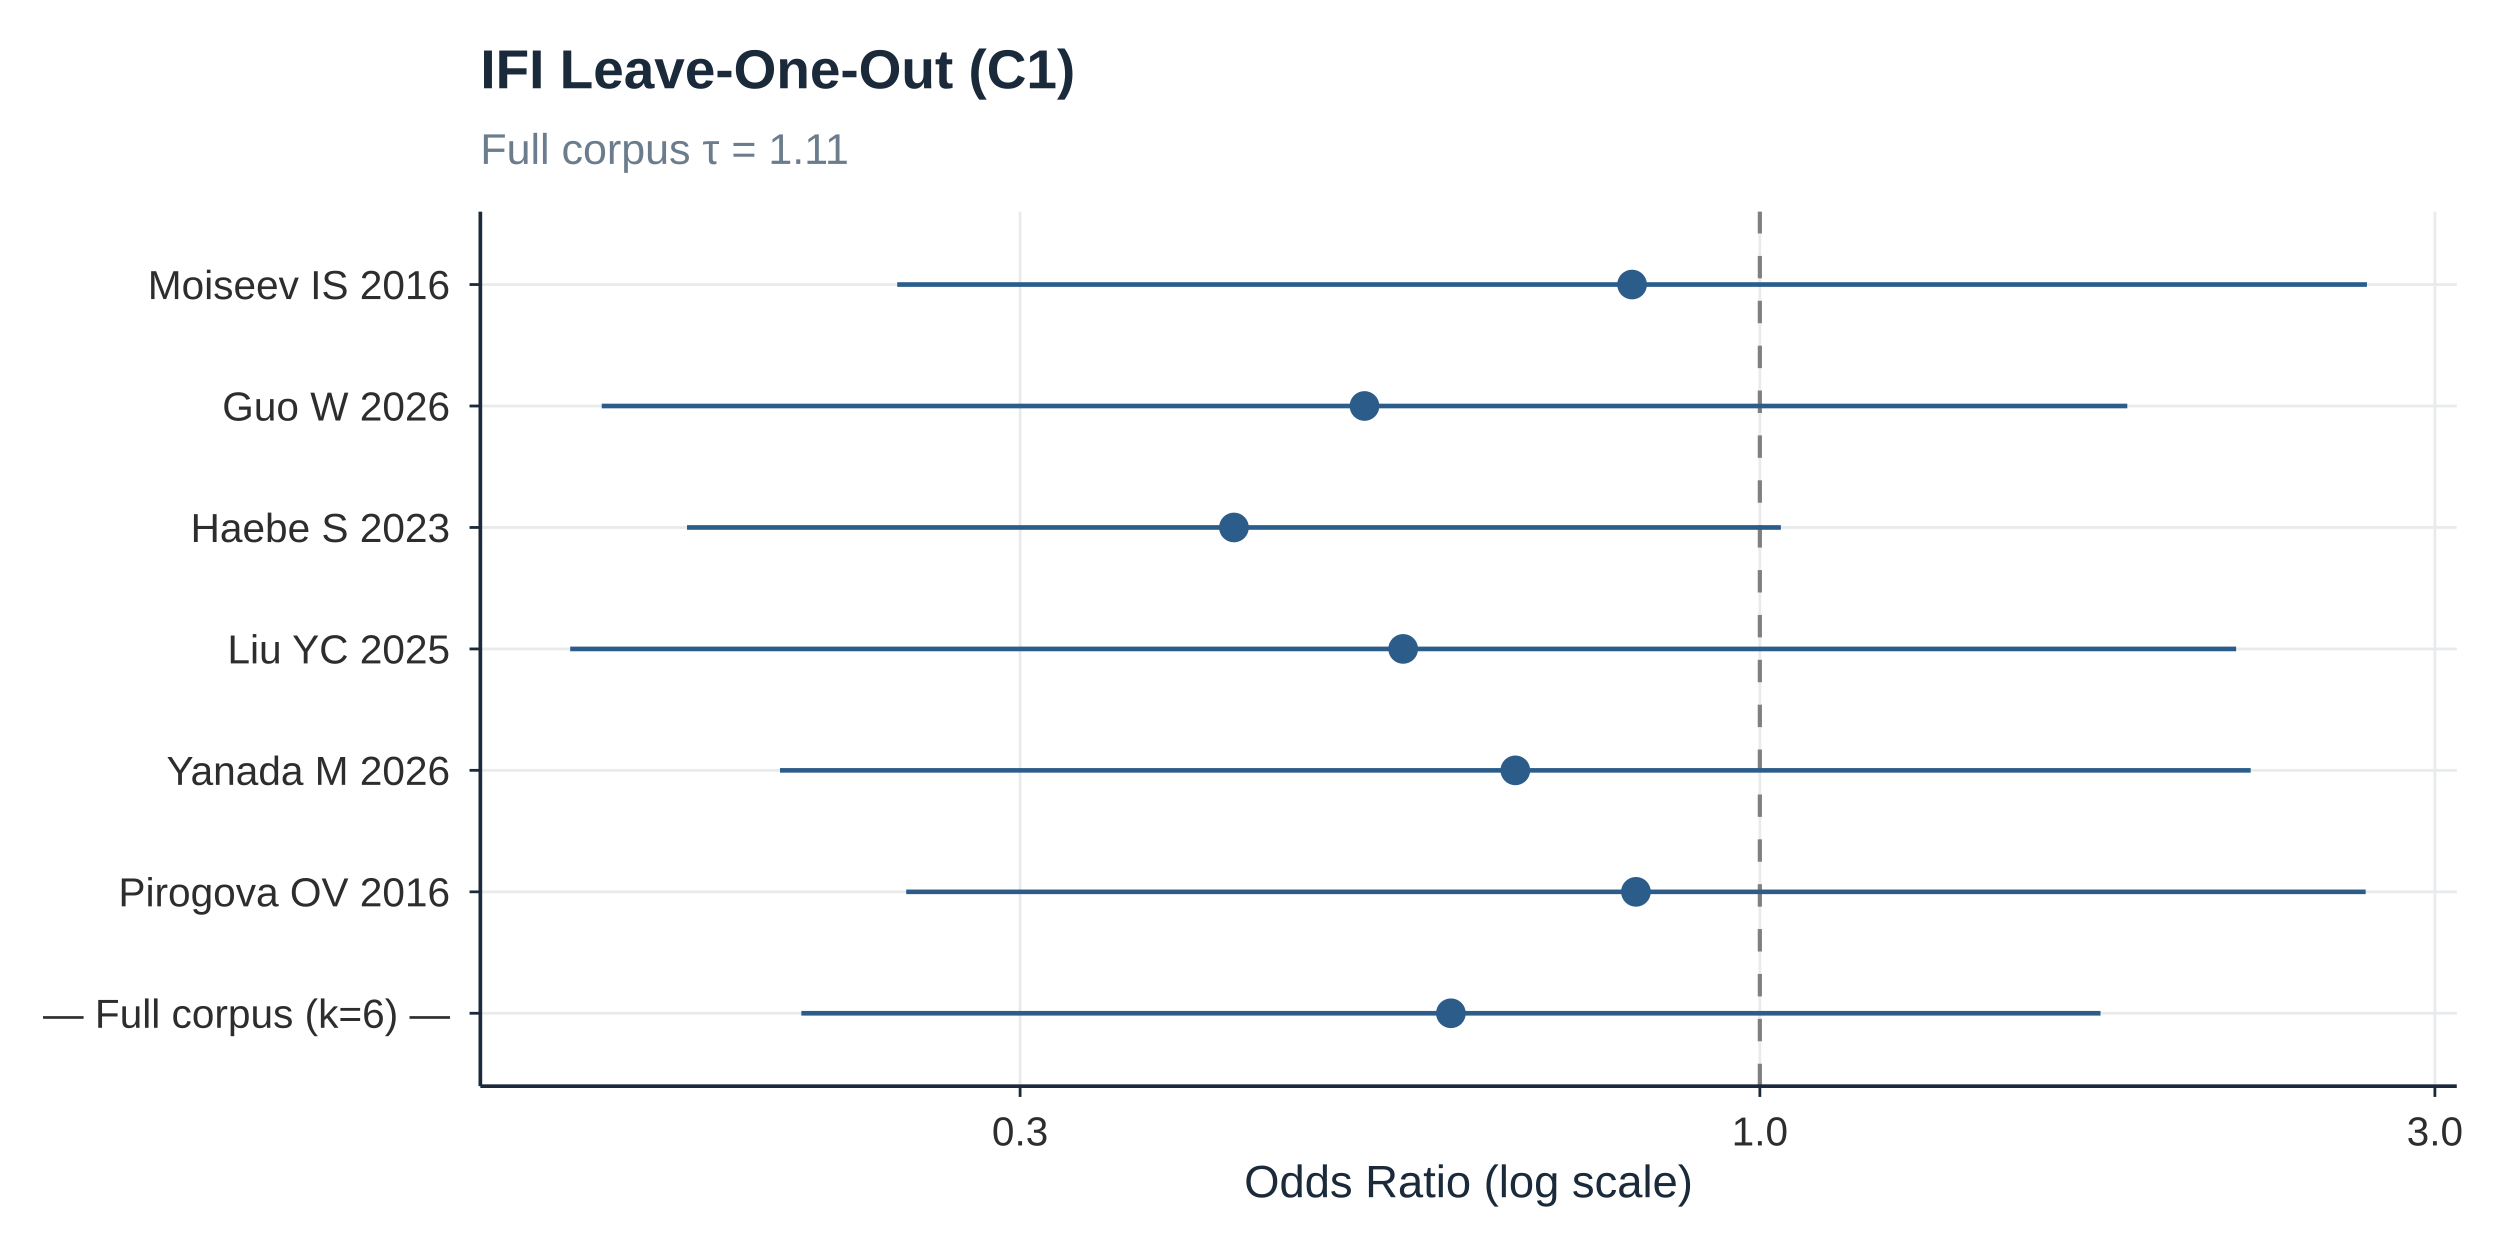
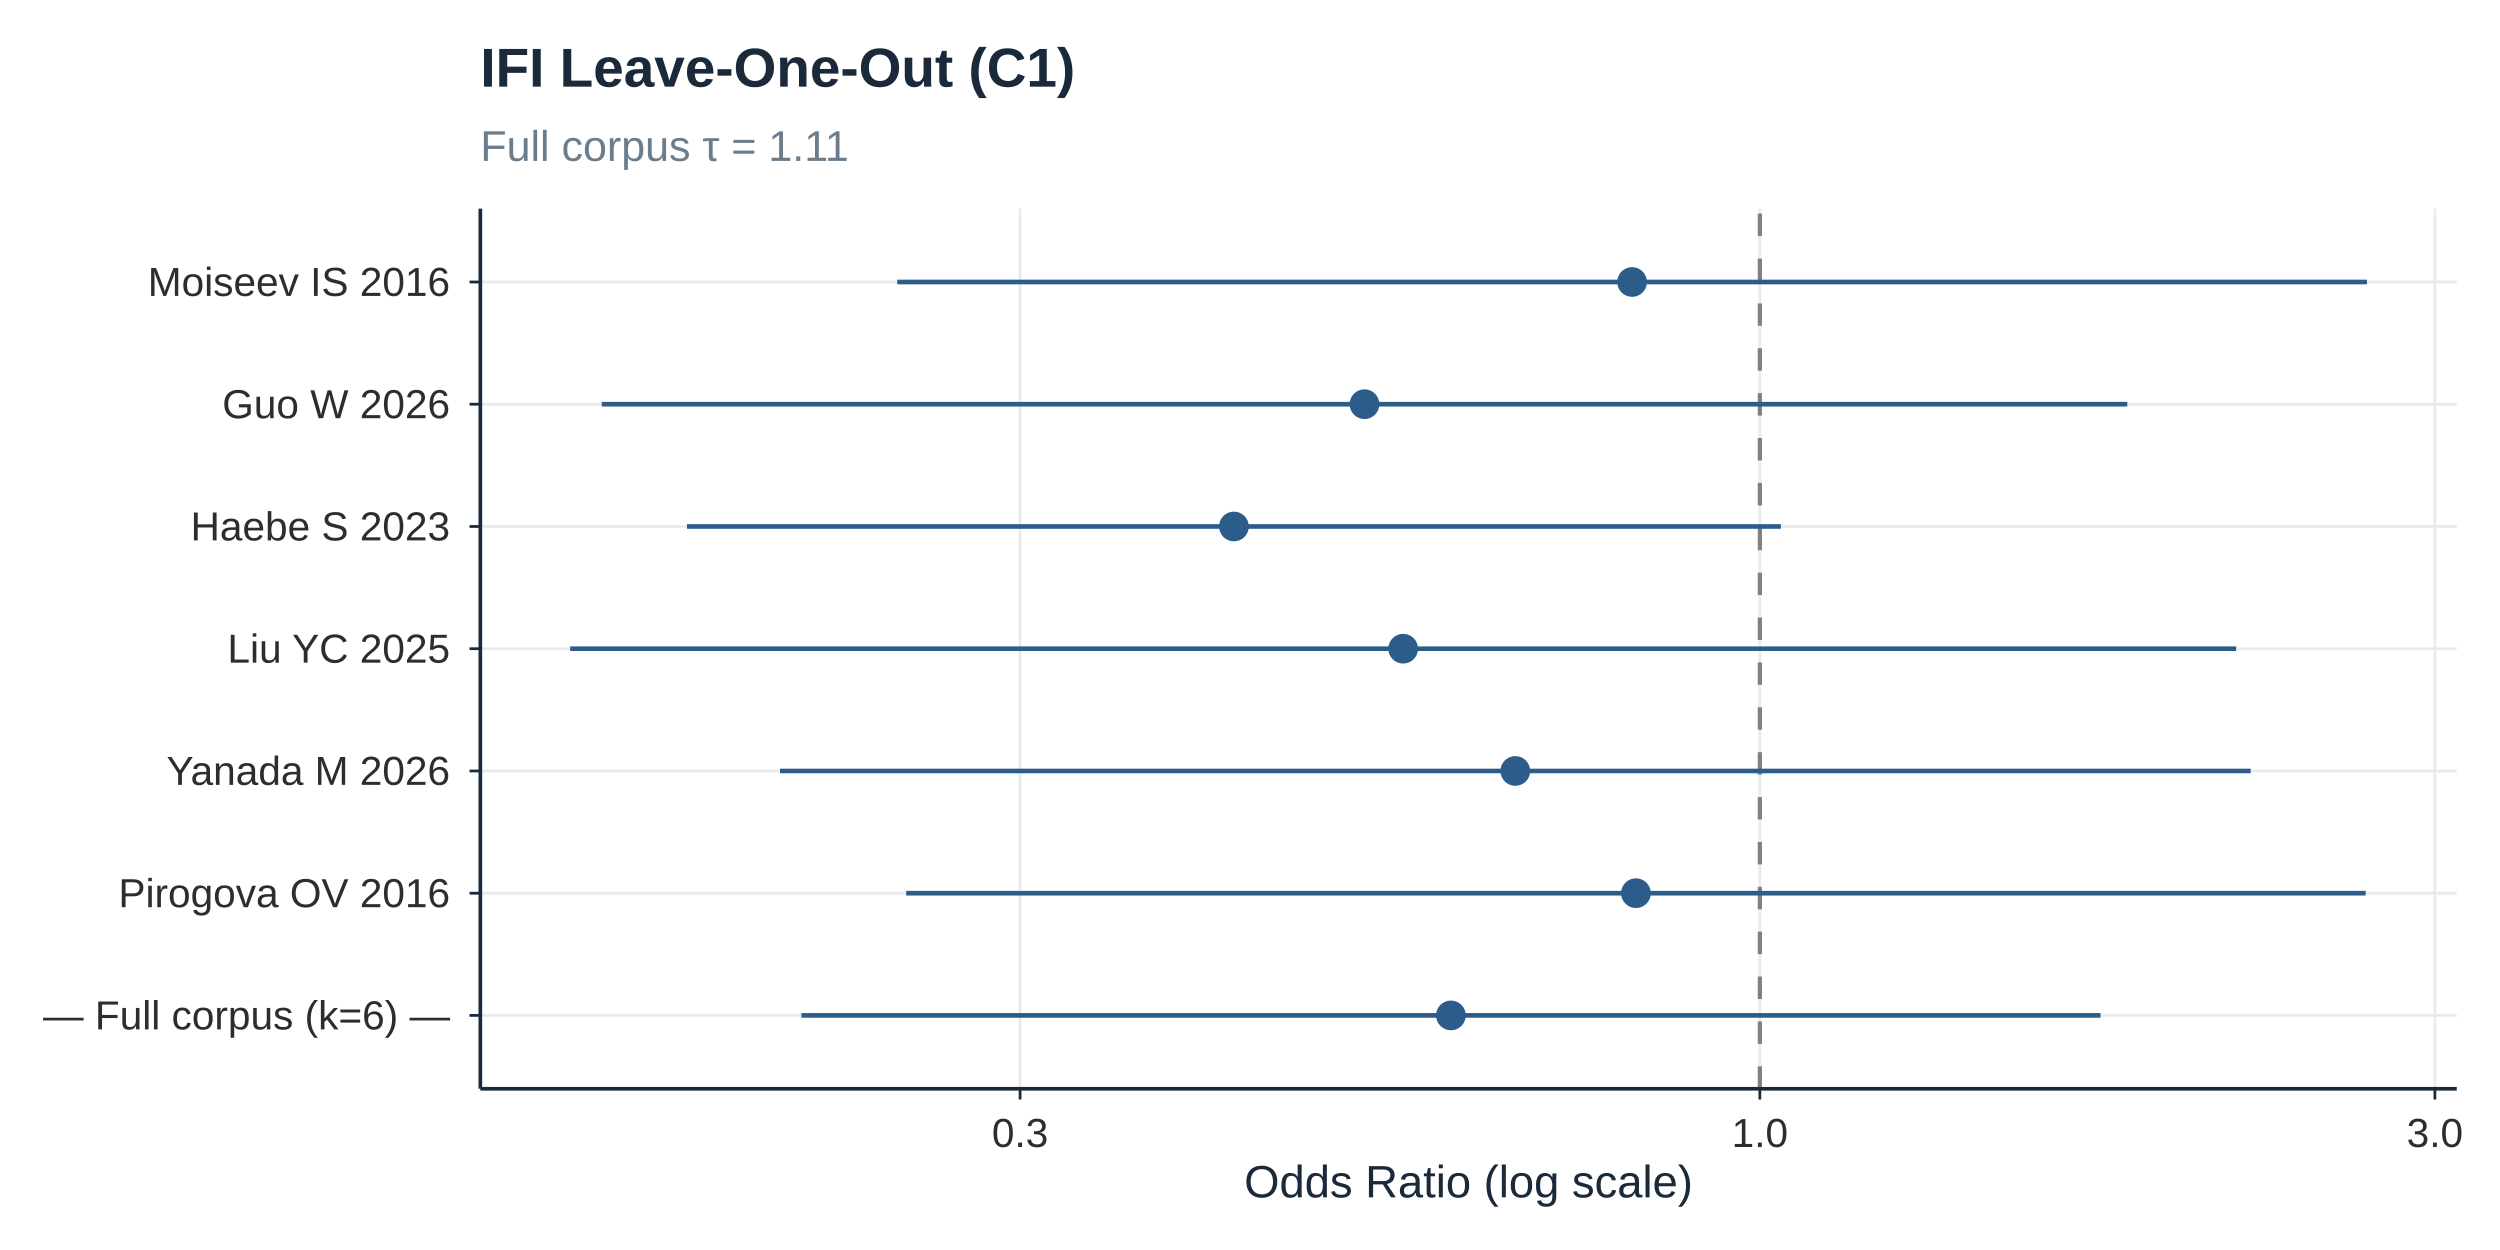
<svg xmlns="http://www.w3.org/2000/svg" width="576.00pt" height="288.00pt" viewBox="0 0 576.00 288.00">
  <g class="svglite">
    <defs>
      <style type="text/css">
    .svglite line, .svglite polyline, .svglite polygon, .svglite path, .svglite rect, .svglite circle {
      fill: none;
      stroke: #000000;
      stroke-linecap: round;
      stroke-linejoin: round;
      stroke-miterlimit: 10.00;
    }
    .svglite text {
      white-space: pre;
    }
    .svglite g.glyphgroup path {
      fill: inherit;
      stroke: none;
    }
  </style>
    </defs>
    <rect width="100%" height="100%" style="stroke: none; fill: #FFFFFF;" />
    <defs>
      <clipPath id="cpMC4wMHw1NzYuMDB8MC4wMHwyODguMDA=">
        <rect x="0.00" y="0.00" width="576.00" height="288.00" />
      </clipPath>
    </defs>
    <g clip-path="url(#cpMC4wMHw1NzYuMDB8MC4wMHwyODguMDA=)">
      <rect x="0.00" y="0.00" width="576.00" height="288.00" style="stroke-width: 0.97; stroke: none; fill: #FFFFFF;" />
    </g>
    <defs>
-       <clipPath id="cpMTEwLjY3fDU2Ni4wNHw0OC43N3wyNTAuMjU=">
-         <rect x="110.67" y="48.77" width="455.37" height="201.48" />
+       <clipPath id="cpMTEwLjY3fDU2Ni4wNHw0OC4wN3wyNTAuODU=">
+         <rect x="110.67" y="48.07" width="455.37" height="202.78" />
      </clipPath>
    </defs>
-     <g clip-path="url(#cpMTEwLjY3fDU2Ni4wNHw0OC43N3wyNTAuMjU=)">
-       <rect x="110.67" y="48.77" width="455.37" height="201.48" style="stroke-width: 0.97; stroke: none; fill: #FFFFFF;" />
-       <polyline points="110.67,233.46 566.04,233.46 " style="stroke-width: 0.64; stroke: #E8EAEC; stroke-linecap: butt;" />
-       <polyline points="110.67,205.48 566.04,205.48 " style="stroke-width: 0.64; stroke: #E8EAEC; stroke-linecap: butt;" />
-       <polyline points="110.67,177.49 566.04,177.49 " style="stroke-width: 0.64; stroke: #E8EAEC; stroke-linecap: butt;" />
-       <polyline points="110.67,149.51 566.04,149.51 " style="stroke-width: 0.64; stroke: #E8EAEC; stroke-linecap: butt;" />
-       <polyline points="110.67,121.53 566.04,121.53 " style="stroke-width: 0.64; stroke: #E8EAEC; stroke-linecap: butt;" />
-       <polyline points="110.67,93.54 566.04,93.54 " style="stroke-width: 0.64; stroke: #E8EAEC; stroke-linecap: butt;" />
-       <polyline points="110.67,65.56 566.04,65.56 " style="stroke-width: 0.64; stroke: #E8EAEC; stroke-linecap: butt;" />
-       <polyline points="235.03,250.25 235.03,48.77 " style="stroke-width: 0.64; stroke: #E8EAEC; stroke-linecap: butt;" />
-       <polyline points="405.47,250.25 405.47,48.77 " style="stroke-width: 0.64; stroke: #E8EAEC; stroke-linecap: butt;" />
-       <polyline points="561.00,250.25 561.00,48.77 " style="stroke-width: 0.64; stroke: #E8EAEC; stroke-linecap: butt;" />
-       <line x1="405.47" y1="250.25" x2="405.47" y2="48.77" style="stroke-width: 0.97; stroke: #808080; stroke-dasharray: 5.17,5.17; stroke-linecap: butt;" />
-       <line x1="206.72" y1="65.56" x2="545.34" y2="65.56" style="stroke-width: 1.07; stroke: #2B5C8A; stroke-linecap: butt;" />
-       <line x1="138.64" y1="93.54" x2="490.13" y2="93.54" style="stroke-width: 1.07; stroke: #2B5C8A; stroke-linecap: butt;" />
-       <line x1="158.29" y1="121.53" x2="410.31" y2="121.53" style="stroke-width: 1.07; stroke: #2B5C8A; stroke-linecap: butt;" />
-       <line x1="131.37" y1="149.51" x2="515.21" y2="149.51" style="stroke-width: 1.07; stroke: #2B5C8A; stroke-linecap: butt;" />
-       <line x1="179.71" y1="177.49" x2="518.56" y2="177.49" style="stroke-width: 1.07; stroke: #2B5C8A; stroke-linecap: butt;" />
-       <line x1="208.79" y1="205.48" x2="545.05" y2="205.48" style="stroke-width: 1.07; stroke: #2B5C8A; stroke-linecap: butt;" />
-       <line x1="184.63" y1="233.46" x2="483.96" y2="233.46" style="stroke-width: 1.07; stroke: #2B5C8A; stroke-linecap: butt;" />
-       <circle cx="376.03" cy="65.56" r="2.78" style="stroke-width: 1.29; stroke: #2B5C8A; fill: #2B5C8A;" />
-       <circle cx="314.38" cy="93.54" r="2.78" style="stroke-width: 1.29; stroke: #2B5C8A; fill: #2B5C8A;" />
-       <circle cx="284.30" cy="121.53" r="2.78" style="stroke-width: 1.29; stroke: #2B5C8A; fill: #2B5C8A;" />
-       <circle cx="323.29" cy="149.51" r="2.78" style="stroke-width: 1.29; stroke: #2B5C8A; fill: #2B5C8A;" />
-       <circle cx="349.13" cy="177.49" r="2.78" style="stroke-width: 1.29; stroke: #2B5C8A; fill: #2B5C8A;" />
-       <circle cx="376.92" cy="205.48" r="2.78" style="stroke-width: 1.29; stroke: #2B5C8A; fill: #2B5C8A;" />
-       <circle cx="334.29" cy="233.46" r="2.78" style="stroke-width: 1.29; stroke: #2B5C8A; fill: #2B5C8A;" />
+     <g clip-path="url(#cpMTEwLjY3fDU2Ni4wNHw0OC4wN3wyNTAuODU=)">
+       <rect x="110.67" y="48.07" width="455.37" height="202.78" style="stroke-width: 0.97; stroke: none; fill: #FFFFFF;" />
+       <polyline points="110.67,233.95 566.04,233.95 " style="stroke-width: 0.64; stroke: #E8EAEC; stroke-linecap: butt;" />
+       <polyline points="110.67,205.79 566.04,205.79 " style="stroke-width: 0.64; stroke: #E8EAEC; stroke-linecap: butt;" />
+       <polyline points="110.67,177.63 566.04,177.63 " style="stroke-width: 0.64; stroke: #E8EAEC; stroke-linecap: butt;" />
+       <polyline points="110.67,149.46 566.04,149.46 " style="stroke-width: 0.64; stroke: #E8EAEC; stroke-linecap: butt;" />
+       <polyline points="110.67,121.30 566.04,121.30 " style="stroke-width: 0.64; stroke: #E8EAEC; stroke-linecap: butt;" />
+       <polyline points="110.67,93.13 566.04,93.13 " style="stroke-width: 0.64; stroke: #E8EAEC; stroke-linecap: butt;" />
+       <polyline points="110.67,64.97 566.04,64.97 " style="stroke-width: 0.64; stroke: #E8EAEC; stroke-linecap: butt;" />
+       <polyline points="235.03,250.85 235.03,48.07 " style="stroke-width: 0.64; stroke: #E8EAEC; stroke-linecap: butt;" />
+       <polyline points="405.47,250.85 405.47,48.07 " style="stroke-width: 0.64; stroke: #E8EAEC; stroke-linecap: butt;" />
+       <polyline points="561.00,250.85 561.00,48.07 " style="stroke-width: 0.64; stroke: #E8EAEC; stroke-linecap: butt;" />
+       <line x1="405.47" y1="250.85" x2="405.47" y2="48.07" style="stroke-width: 0.97; stroke: #808080; stroke-dasharray: 5.17,5.17; stroke-linecap: butt;" />
+       <line x1="206.72" y1="64.97" x2="545.34" y2="64.97" style="stroke-width: 1.07; stroke: #2B5C8A; stroke-linecap: butt;" />
+       <line x1="138.64" y1="93.13" x2="490.13" y2="93.13" style="stroke-width: 1.07; stroke: #2B5C8A; stroke-linecap: butt;" />
+       <line x1="158.29" y1="121.30" x2="410.31" y2="121.30" style="stroke-width: 1.07; stroke: #2B5C8A; stroke-linecap: butt;" />
+       <line x1="131.37" y1="149.46" x2="515.21" y2="149.46" style="stroke-width: 1.07; stroke: #2B5C8A; stroke-linecap: butt;" />
+       <line x1="179.71" y1="177.63" x2="518.56" y2="177.63" style="stroke-width: 1.07; stroke: #2B5C8A; stroke-linecap: butt;" />
+       <line x1="208.79" y1="205.79" x2="545.05" y2="205.79" style="stroke-width: 1.07; stroke: #2B5C8A; stroke-linecap: butt;" />
+       <line x1="184.63" y1="233.95" x2="483.96" y2="233.95" style="stroke-width: 1.07; stroke: #2B5C8A; stroke-linecap: butt;" />
+       <circle cx="376.03" cy="64.97" r="2.78" style="stroke-width: 1.29; stroke: #2B5C8A; fill: #2B5C8A;" />
+       <circle cx="314.38" cy="93.13" r="2.78" style="stroke-width: 1.29; stroke: #2B5C8A; fill: #2B5C8A;" />
+       <circle cx="284.30" cy="121.30" r="2.78" style="stroke-width: 1.29; stroke: #2B5C8A; fill: #2B5C8A;" />
+       <circle cx="323.29" cy="149.46" r="2.78" style="stroke-width: 1.29; stroke: #2B5C8A; fill: #2B5C8A;" />
+       <circle cx="349.13" cy="177.63" r="2.78" style="stroke-width: 1.29; stroke: #2B5C8A; fill: #2B5C8A;" />
+       <circle cx="376.92" cy="205.79" r="2.78" style="stroke-width: 1.29; stroke: #2B5C8A; fill: #2B5C8A;" />
+       <circle cx="334.29" cy="233.95" r="2.78" style="stroke-width: 1.29; stroke: #2B5C8A; fill: #2B5C8A;" />
    </g>
    <g clip-path="url(#cpMC4wMHw1NzYuMDB8MC4wMHwyODguMDA=)">
-       <polyline points="110.67,250.25 110.67,48.77 " style="stroke-width: 0.85; stroke: #1A2A3A; stroke-linecap: butt;" />
-       <text x="103.70" y="236.80" text-anchor="end" style="font-size: 9.35px;fill: #2D2D2D; font-family: &quot;Arial&quot;;" textLength="93.73px" lengthAdjust="spacingAndGlyphs">— Full corpus (k=6) —</text>
-       <text x="103.70" y="208.82" text-anchor="end" style="font-size: 9.35px;fill: #2D2D2D; font-family: &quot;Arial&quot;;" textLength="76.41px" lengthAdjust="spacingAndGlyphs">Pirogova OV 2016</text>
-       <text x="103.70" y="180.84" text-anchor="end" style="font-size: 9.35px;fill: #2D2D2D; font-family: &quot;Arial&quot;;" textLength="65.34px" lengthAdjust="spacingAndGlyphs">Yanada M 2026</text>
-       <text x="103.70" y="152.85" text-anchor="end" style="font-size: 9.35px;fill: #2D2D2D; font-family: &quot;Arial&quot;;" textLength="51.30px" lengthAdjust="spacingAndGlyphs">Liu YC 2025</text>
-       <text x="103.70" y="124.87" text-anchor="end" style="font-size: 9.35px;fill: #2D2D2D; font-family: &quot;Arial&quot;;" textLength="59.80px" lengthAdjust="spacingAndGlyphs">Haebe S 2023</text>
-       <text x="103.70" y="96.89" text-anchor="end" style="font-size: 9.35px;fill: #2D2D2D; font-family: &quot;Arial&quot;;" textLength="52.48px" lengthAdjust="spacingAndGlyphs">Guo W 2026</text>
-       <text x="103.70" y="68.90" text-anchor="end" style="font-size: 9.35px;fill: #2D2D2D; font-family: &quot;Arial&quot;;" textLength="69.64px" lengthAdjust="spacingAndGlyphs">Moiseev IS 2016</text>
-       <polyline points="108.18,233.46 110.67,233.46 " style="stroke-width: 0.64; stroke: #1A2A3A; stroke-linecap: butt;" />
-       <polyline points="108.18,205.48 110.67,205.48 " style="stroke-width: 0.64; stroke: #1A2A3A; stroke-linecap: butt;" />
-       <polyline points="108.18,177.49 110.67,177.49 " style="stroke-width: 0.64; stroke: #1A2A3A; stroke-linecap: butt;" />
-       <polyline points="108.18,149.51 110.67,149.51 " style="stroke-width: 0.64; stroke: #1A2A3A; stroke-linecap: butt;" />
-       <polyline points="108.18,121.53 110.67,121.53 " style="stroke-width: 0.64; stroke: #1A2A3A; stroke-linecap: butt;" />
-       <polyline points="108.18,93.54 110.67,93.54 " style="stroke-width: 0.64; stroke: #1A2A3A; stroke-linecap: butt;" />
-       <polyline points="108.18,65.56 110.67,65.56 " style="stroke-width: 0.64; stroke: #1A2A3A; stroke-linecap: butt;" />
-       <polyline points="110.67,250.25 566.04,250.25 " style="stroke-width: 0.85; stroke: #1A2A3A; stroke-linecap: butt;" />
-       <polyline points="235.03,252.74 235.03,250.25 " style="stroke-width: 0.64; stroke: #1A2A3A; stroke-linecap: butt;" />
-       <polyline points="405.47,252.74 405.47,250.25 " style="stroke-width: 0.64; stroke: #1A2A3A; stroke-linecap: butt;" />
-       <polyline points="561.00,252.74 561.00,250.25 " style="stroke-width: 0.64; stroke: #1A2A3A; stroke-linecap: butt;" />
-       <text x="235.03" y="263.91" text-anchor="middle" style="font-size: 9.35px;fill: #2D2D2D; font-family: &quot;Arial&quot;;" textLength="13.00px" lengthAdjust="spacingAndGlyphs">0.3</text>
-       <text x="405.47" y="263.91" text-anchor="middle" style="font-size: 9.35px;fill: #2D2D2D; font-family: &quot;Arial&quot;;" textLength="13.00px" lengthAdjust="spacingAndGlyphs">1.0</text>
-       <text x="561.00" y="263.91" text-anchor="middle" style="font-size: 9.35px;fill: #2D2D2D; font-family: &quot;Arial&quot;;" textLength="13.00px" lengthAdjust="spacingAndGlyphs">3.0</text>
-       <text x="338.35" y="275.84" text-anchor="middle" style="font-size: 10.45px;fill: #1A2A3A; font-family: &quot;Arial&quot;;" textLength="103.31px" lengthAdjust="spacingAndGlyphs">Odds Ratio (log scale)</text>
-       <text x="110.67" y="37.77" style="font-size: 9.90px;fill: #6B7D8D; font-family: &quot;Arial&quot;;" textLength="84.86px" lengthAdjust="spacingAndGlyphs">Full corpus τ = 1.11</text>
-       <text x="110.67" y="20.34" style="font-size: 12.65px; font-weight: bold;fill: #1A2A3A; font-family: &quot;Arial&quot;;" textLength="136.92px" lengthAdjust="spacingAndGlyphs">IFI Leave-One-Out (C1)</text>
+       <polyline points="110.67,250.85 110.67,48.07 " style="stroke-width: 0.85; stroke: #1A2A3A; stroke-linecap: butt;" />
+       <text x="103.70" y="237.17" text-anchor="end" style="font-size: 9.35px;fill: #2D2D2D; font-family: &quot;Liberation Sans&quot;;" textLength="93.73px" lengthAdjust="spacingAndGlyphs">— Full corpus (k=6) —</text>
+       <text x="103.70" y="209.01" text-anchor="end" style="font-size: 9.35px;fill: #2D2D2D; font-family: &quot;Liberation Sans&quot;;" textLength="76.41px" lengthAdjust="spacingAndGlyphs">Pirogova OV 2016</text>
+       <text x="103.70" y="180.84" text-anchor="end" style="font-size: 9.35px;fill: #2D2D2D; font-family: &quot;Liberation Sans&quot;;" textLength="65.34px" lengthAdjust="spacingAndGlyphs">Yanada M 2026</text>
+       <text x="103.70" y="152.68" text-anchor="end" style="font-size: 9.35px;fill: #2D2D2D; font-family: &quot;Liberation Sans&quot;;" textLength="51.30px" lengthAdjust="spacingAndGlyphs">Liu YC 2025</text>
+       <text x="103.70" y="124.51" text-anchor="end" style="font-size: 9.35px;fill: #2D2D2D; font-family: &quot;Liberation Sans&quot;;" textLength="59.80px" lengthAdjust="spacingAndGlyphs">Haebe S 2023</text>
+       <text x="103.70" y="96.35" text-anchor="end" style="font-size: 9.35px;fill: #2D2D2D; font-family: &quot;Liberation Sans&quot;;" textLength="52.48px" lengthAdjust="spacingAndGlyphs">Guo W 2026</text>
+       <text x="103.70" y="68.18" text-anchor="end" style="font-size: 9.35px;fill: #2D2D2D; font-family: &quot;Liberation Sans&quot;;" textLength="69.64px" lengthAdjust="spacingAndGlyphs">Moiseev IS 2016</text>
+       <polyline points="108.18,233.95 110.67,233.95 " style="stroke-width: 0.64; stroke: #1A2A3A; stroke-linecap: butt;" />
+       <polyline points="108.18,205.79 110.67,205.79 " style="stroke-width: 0.64; stroke: #1A2A3A; stroke-linecap: butt;" />
+       <polyline points="108.18,177.63 110.67,177.63 " style="stroke-width: 0.64; stroke: #1A2A3A; stroke-linecap: butt;" />
+       <polyline points="108.18,149.46 110.67,149.46 " style="stroke-width: 0.64; stroke: #1A2A3A; stroke-linecap: butt;" />
+       <polyline points="108.18,121.30 110.67,121.30 " style="stroke-width: 0.64; stroke: #1A2A3A; stroke-linecap: butt;" />
+       <polyline points="108.18,93.13 110.67,93.13 " style="stroke-width: 0.64; stroke: #1A2A3A; stroke-linecap: butt;" />
+       <polyline points="108.18,64.97 110.67,64.97 " style="stroke-width: 0.64; stroke: #1A2A3A; stroke-linecap: butt;" />
+       <polyline points="110.67,250.85 566.04,250.85 " style="stroke-width: 0.85; stroke: #1A2A3A; stroke-linecap: butt;" />
+       <polyline points="235.03,253.34 235.03,250.85 " style="stroke-width: 0.64; stroke: #1A2A3A; stroke-linecap: butt;" />
+       <polyline points="405.47,253.34 405.47,250.85 " style="stroke-width: 0.64; stroke: #1A2A3A; stroke-linecap: butt;" />
+       <polyline points="561.00,253.34 561.00,250.85 " style="stroke-width: 0.64; stroke: #1A2A3A; stroke-linecap: butt;" />
+       <text x="235.03" y="264.26" text-anchor="middle" style="font-size: 9.35px;fill: #2D2D2D; font-family: &quot;Liberation Sans&quot;;" textLength="13.00px" lengthAdjust="spacingAndGlyphs">0.3</text>
+       <text x="405.47" y="264.26" text-anchor="middle" style="font-size: 9.35px;fill: #2D2D2D; font-family: &quot;Liberation Sans&quot;;" textLength="13.00px" lengthAdjust="spacingAndGlyphs">1.0</text>
+       <text x="561.00" y="264.26" text-anchor="middle" style="font-size: 9.35px;fill: #2D2D2D; font-family: &quot;Liberation Sans&quot;;" textLength="13.00px" lengthAdjust="spacingAndGlyphs">3.0</text>
+       <text x="338.35" y="275.87" text-anchor="middle" style="font-size: 10.45px;fill: #1A2A3A; font-family: &quot;Liberation Sans&quot;;" textLength="103.31px" lengthAdjust="spacingAndGlyphs">Odds Ratio (log scale)</text>
+       <text x="110.67" y="37.08" style="font-size: 9.90px;fill: #6B7D8D; font-family: &quot;Liberation Sans&quot;;" textLength="84.86px" lengthAdjust="spacingAndGlyphs">Full corpus τ = 1.11</text>
+       <text x="110.67" y="19.97" style="font-size: 12.65px; font-weight: bold;fill: #1A2A3A; font-family: &quot;Liberation Sans&quot;;" textLength="136.92px" lengthAdjust="spacingAndGlyphs">IFI Leave-One-Out (C1)</text>
    </g>
  </g>
</svg>
